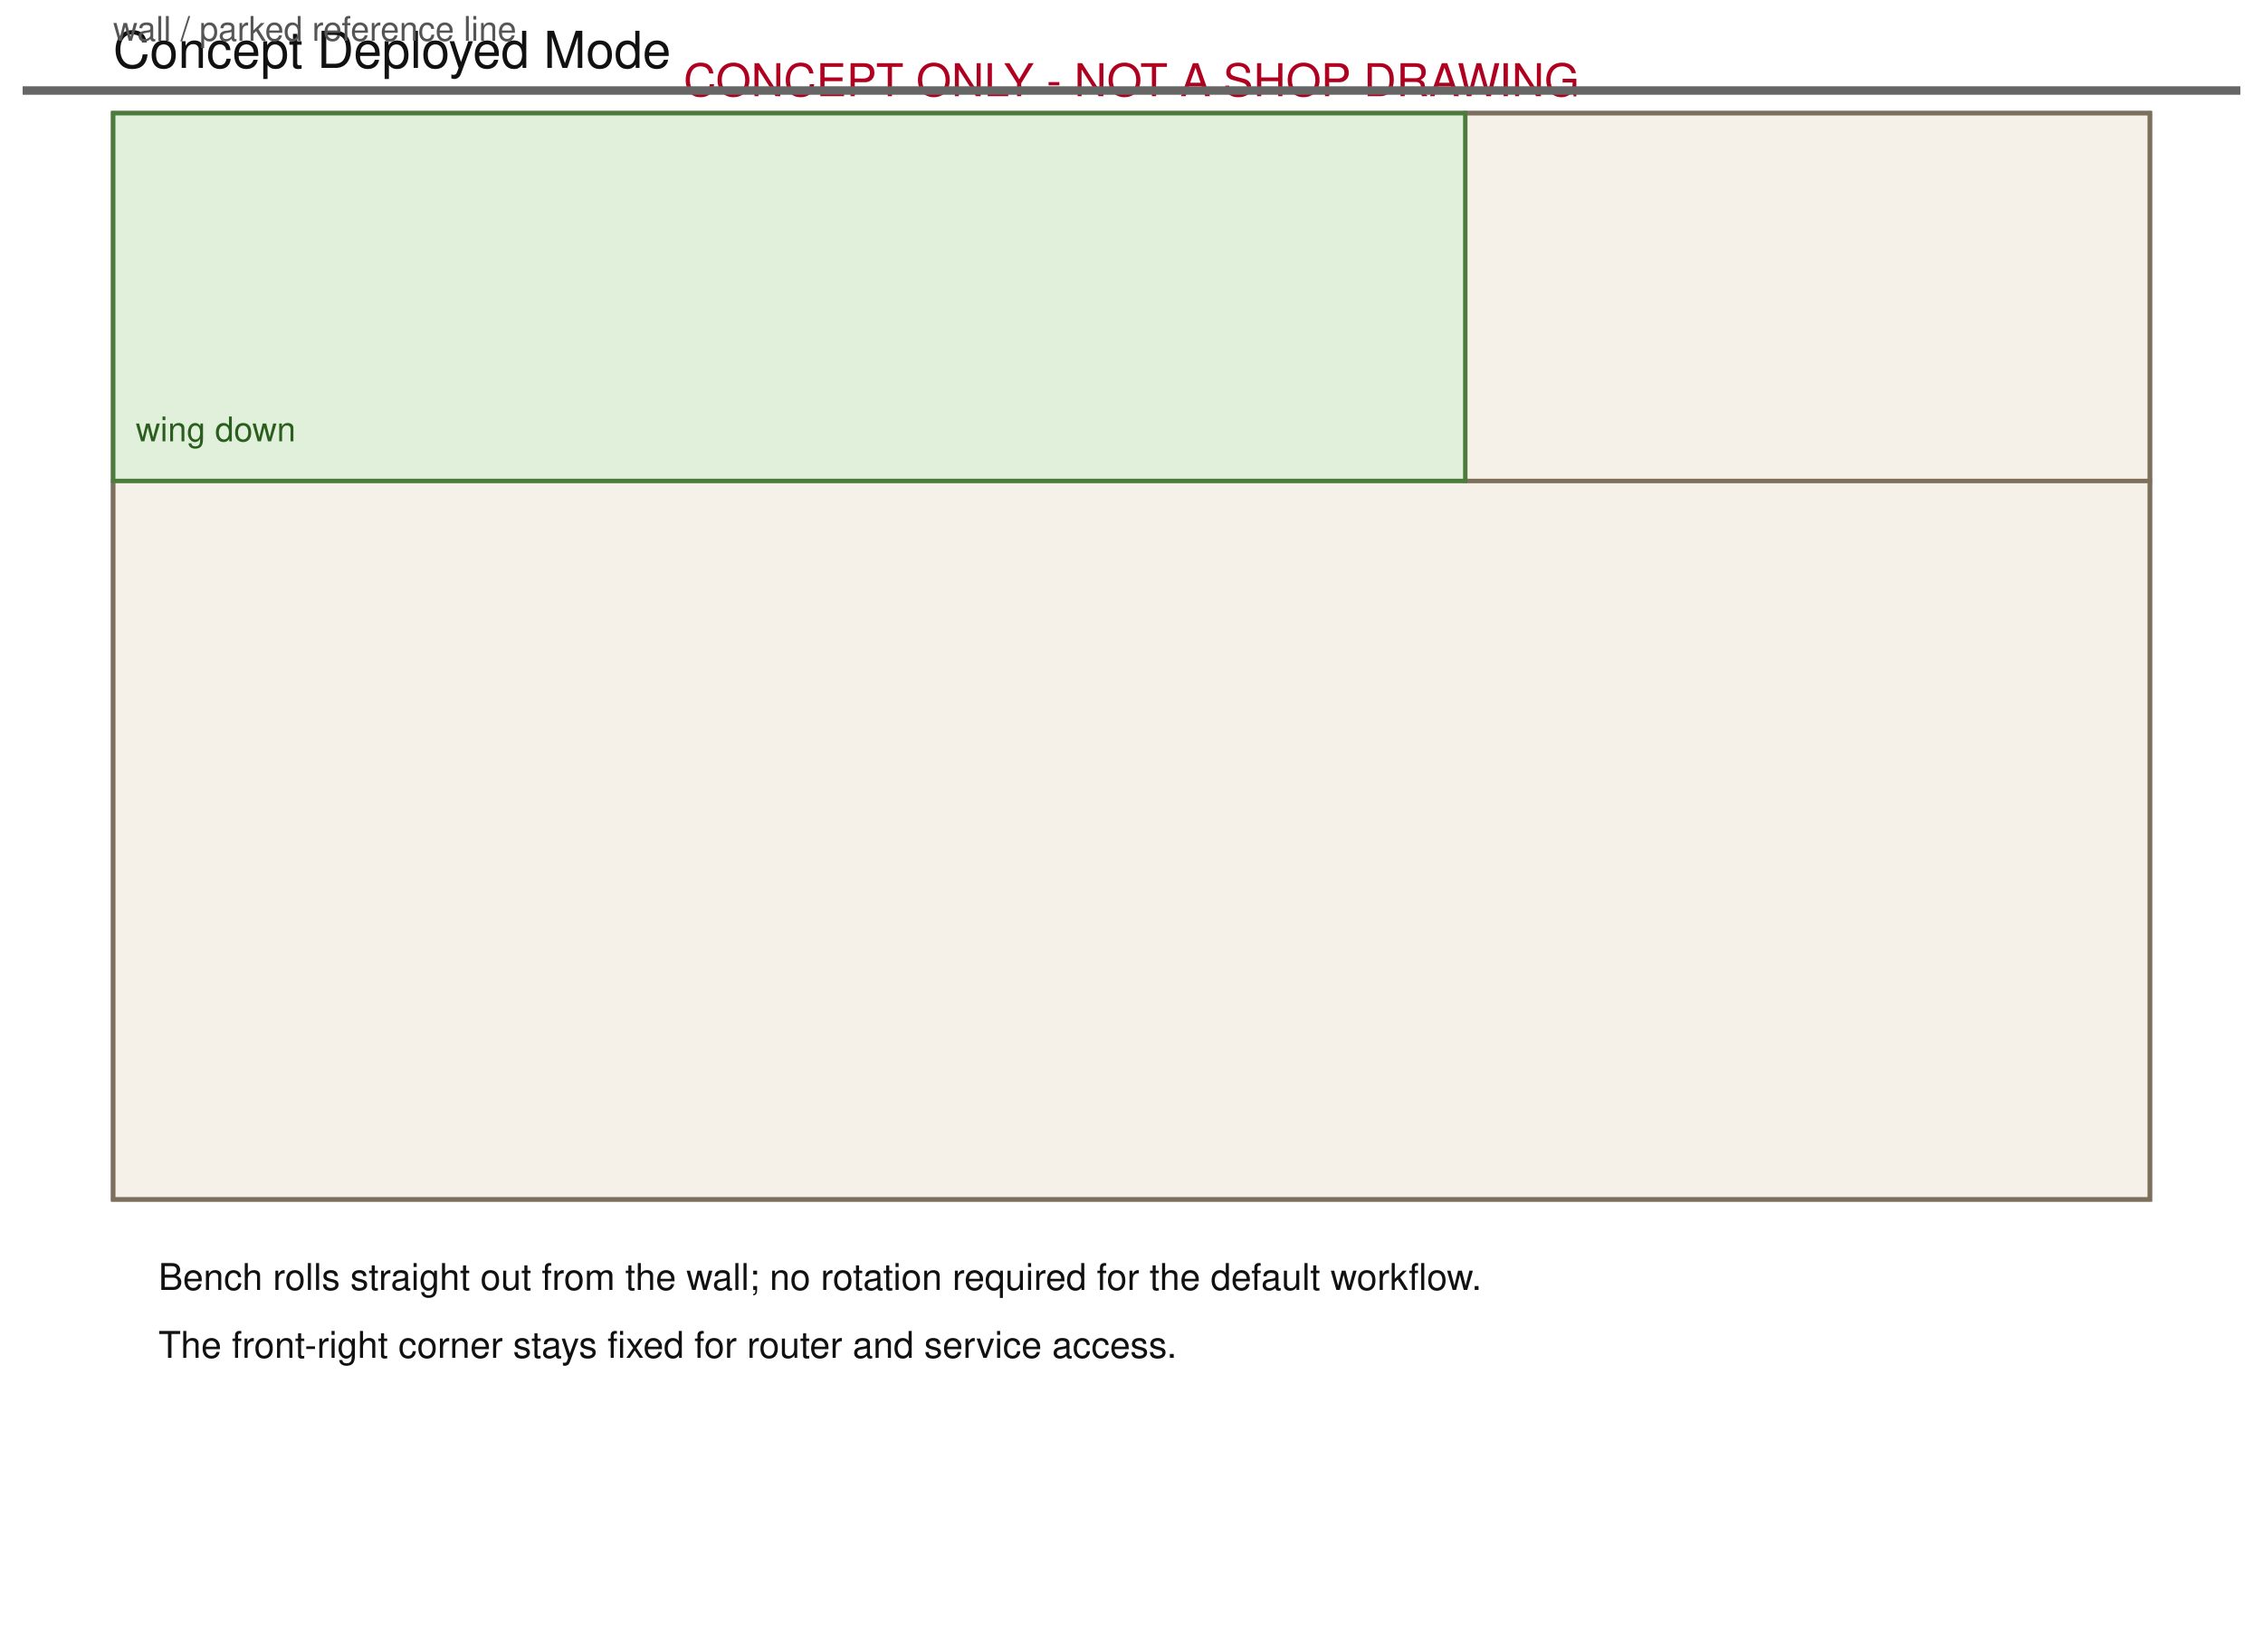
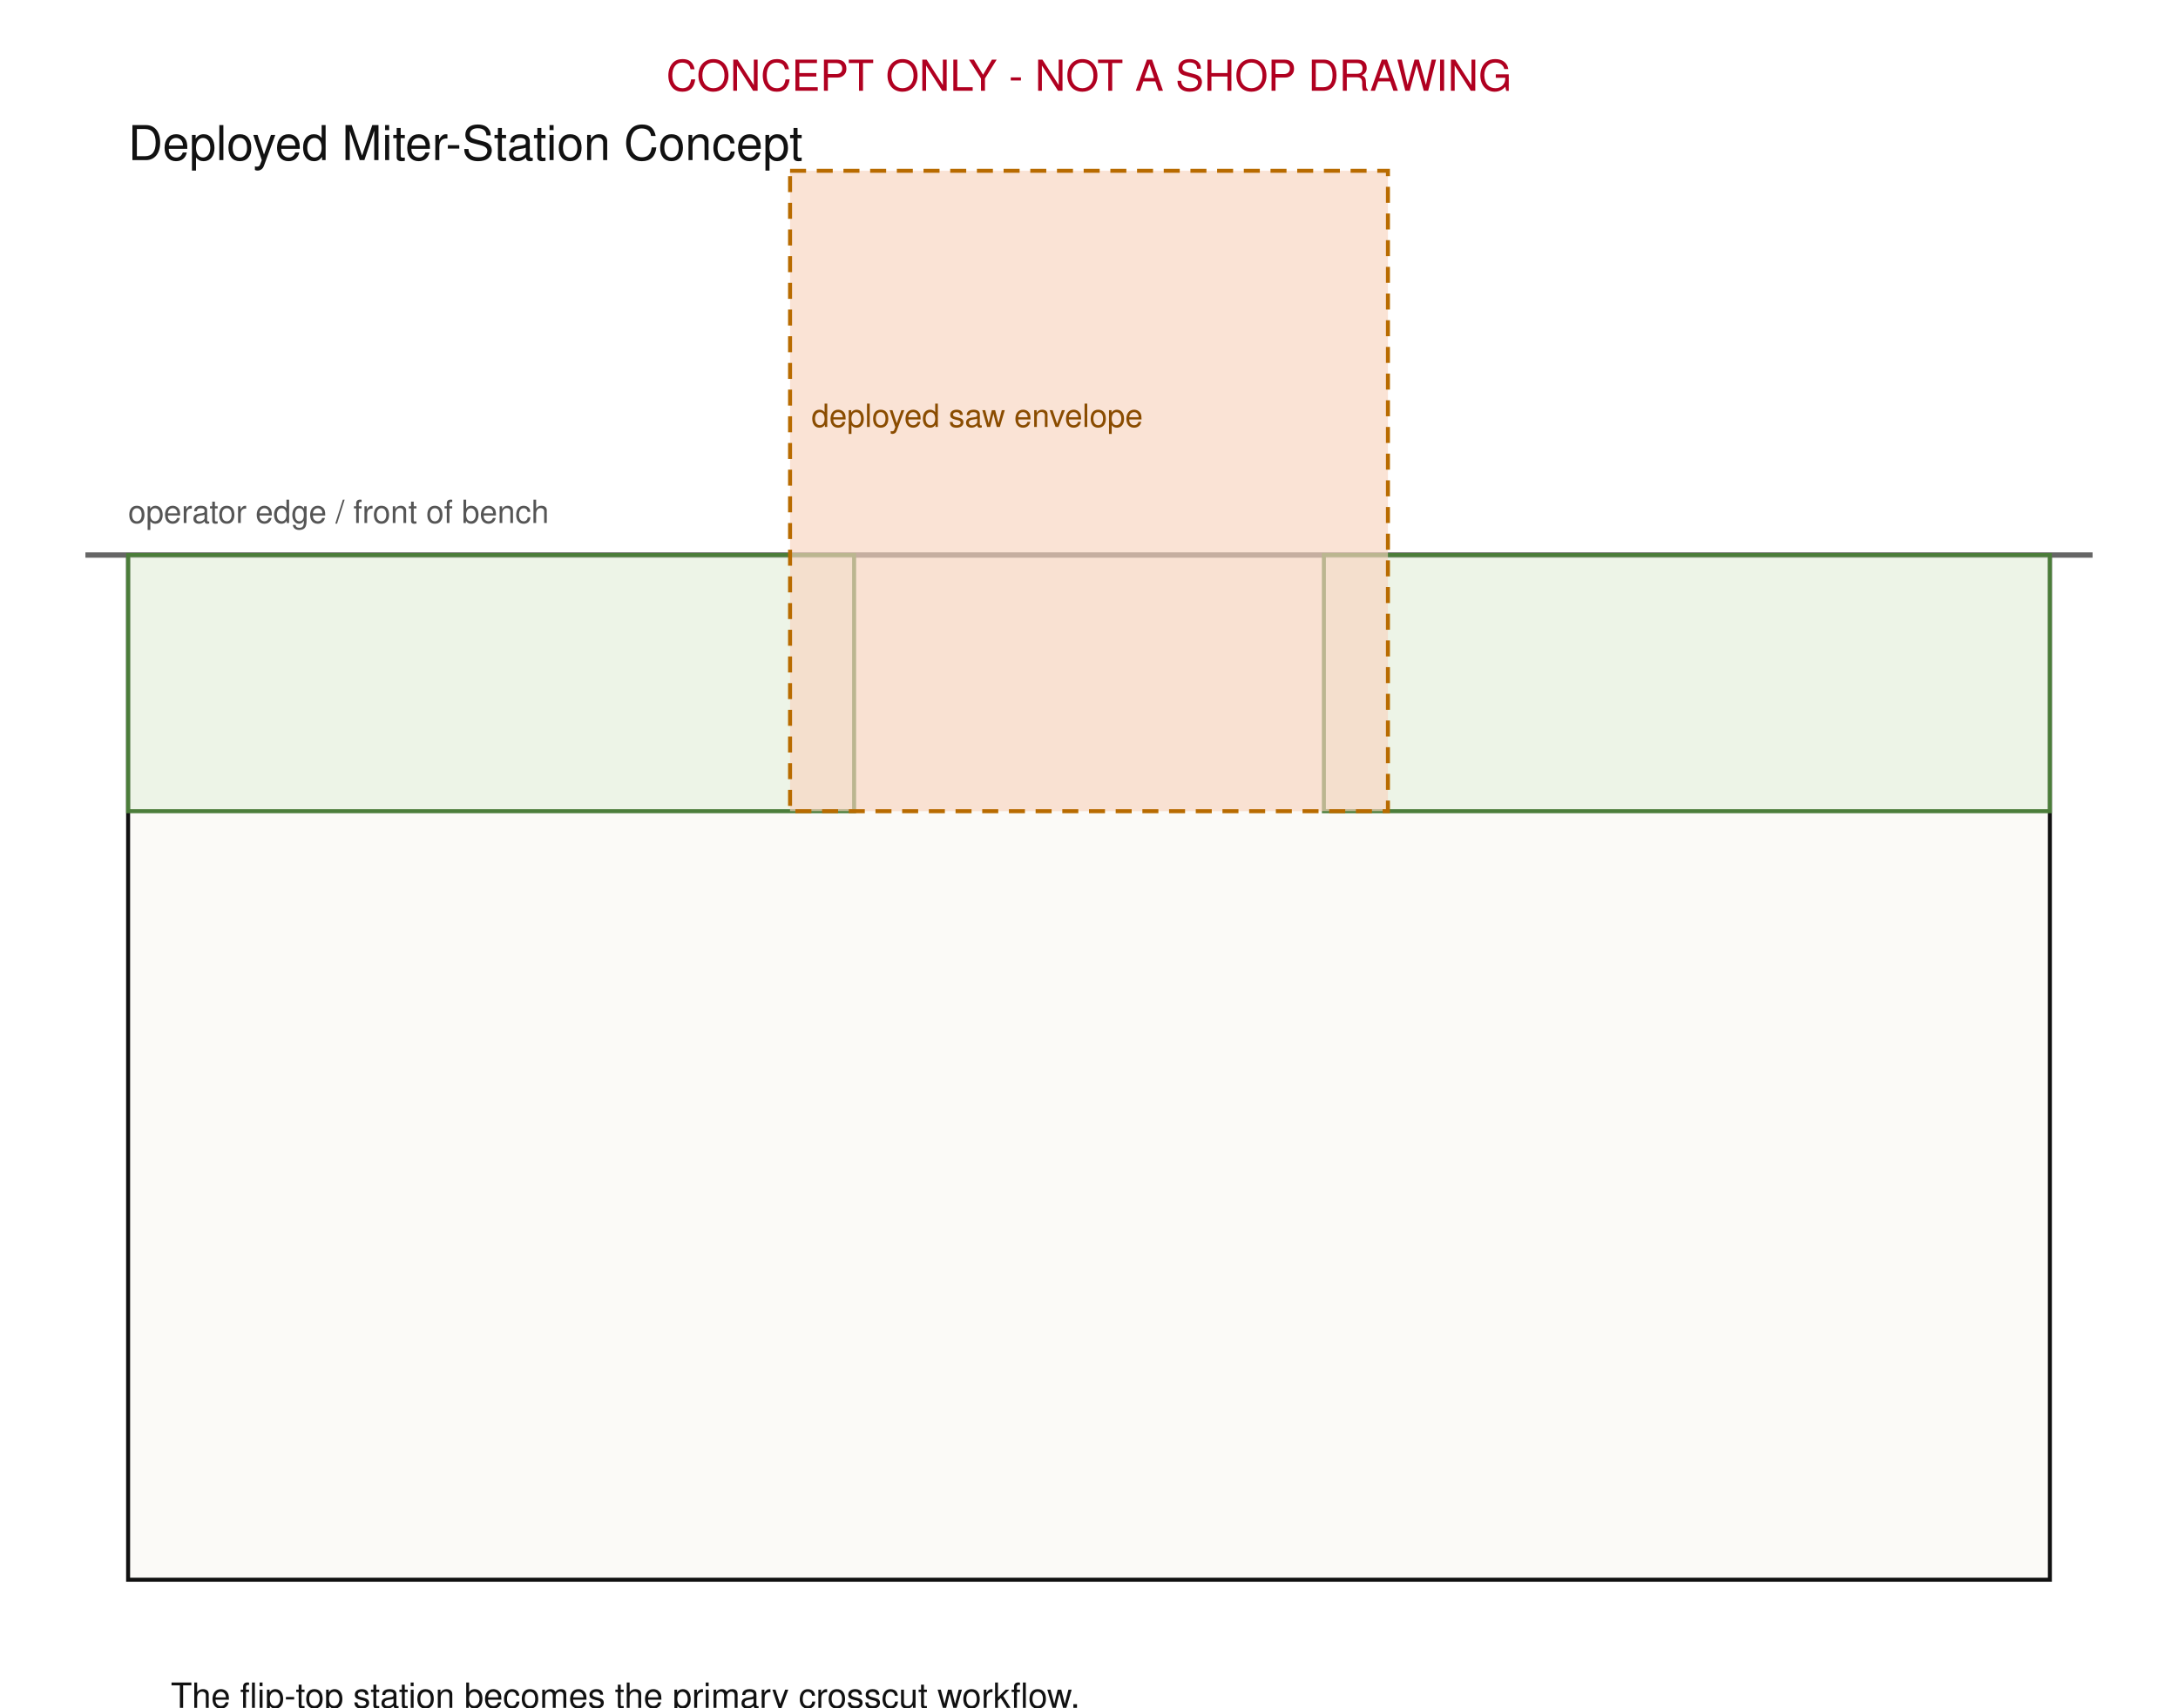
- <svg xmlns="http://www.w3.org/2000/svg" width="800" height="584" viewBox="0 0 800 584">
+ <svg xmlns="http://www.w3.org/2000/svg" width="816" height="640" viewBox="0 0 816 640">
  <text x="50%" y="34" font-family="Helvetica, Arial, sans-serif" font-size="16" text-anchor="middle" fill="#b00020">CONCEPT ONLY - NOT A SHOP DRAWING</text>
-   <rect x="40.0" y="40.0" width="720.0" height="384.0" fill="#fbfaf7" fill-opacity="1.0" stroke="#111" stroke-width="1.5" />
-   <text x="40.0" y="24.0" font-family="Helvetica, Arial, sans-serif" font-size="18" text-anchor="start" fill="#111">Concept Deployed Mode</text>
-   <line x1="8.0" y1="32.0" x2="792.0" y2="32.0" stroke="#666" stroke-width="3" />
-   <text x="40.0" y="14.4" font-family="Helvetica, Arial, sans-serif" font-size="12" text-anchor="start" fill="#555">wall / parked reference line</text>
-   <rect x="40.0" y="170.0" width="720.0" height="254.0" fill="#efe8d8" fill-opacity="0.45" stroke="#7e6f5b" stroke-width="1.5" />
-   <rect x="518.0" y="40.0" width="242.0" height="130.0" fill="#efe8d8" fill-opacity="0.45" stroke="#7e6f5b" stroke-width="1.5" />
-   <rect x="40.0" y="40.0" width="478.0" height="130.0" fill="#cfe9c7" fill-opacity="0.6" stroke="#4b7d3a" stroke-width="1.5" />
-   <text x="48.0" y="156.0" font-family="Helvetica, Arial, sans-serif" font-size="12" text-anchor="start" fill="#2b5d1f">wing down</text>
-   <text x="56.0" y="456.0" font-family="Helvetica, Arial, sans-serif" font-size="13" text-anchor="start" fill="#111">Bench rolls straight out from the wall; no rotation required for the default workflow.</text>
-   <text x="56.0" y="480.0" font-family="Helvetica, Arial, sans-serif" font-size="13" text-anchor="start" fill="#111">The front-right corner stays fixed for router and service access.</text>
+   <rect x="48.0" y="208.0" width="720.0" height="384.0" fill="#fbfaf7" fill-opacity="1.0" stroke="#111" stroke-width="1.5" />
+   <text x="48.0" y="60.0" font-family="Helvetica, Arial, sans-serif" font-size="18" text-anchor="start" fill="#111">Deployed Miter-Station Concept</text>
+   <line x1="32.0" y1="208.0" x2="784.0" y2="208.0" stroke="#666" stroke-width="2.0" />
+   <text x="48.0" y="196.0" font-family="Helvetica, Arial, sans-serif" font-size="12" text-anchor="start" fill="#555">operator edge / front of bench</text>
+   <rect x="48.0" y="208.0" width="272.0" height="96.0" fill="#dcefd3" fill-opacity="0.45" stroke="#4b7d3a" stroke-width="1.5" />
+   <rect x="496.0" y="208.0" width="272.0" height="96.0" fill="#dcefd3" fill-opacity="0.45" stroke="#4b7d3a" stroke-width="1.5" />
+   <rect x="296.0" y="64.0" width="224.0" height="240.0" fill="#f7d5bf" fill-opacity="0.65" stroke="#b86b00" stroke-width="1.5" stroke-dasharray="6 4" />
+   <text x="304.0" y="160.0" font-family="Helvetica, Arial, sans-serif" font-size="12" text-anchor="start" fill="#8a4c00">deployed saw envelope</text>
+   <text x="64.0" y="640.0" font-family="Helvetica, Arial, sans-serif" font-size="13" text-anchor="start" fill="#111">The flip-top station becomes the primary crosscut workflow.</text>
+   <text x="64.0" y="664.0" font-family="Helvetica, Arial, sans-serif" font-size="13" text-anchor="start" fill="#111">Table-saw right-hand support, router access, and right-bay service stay intact.</text>
</svg>
